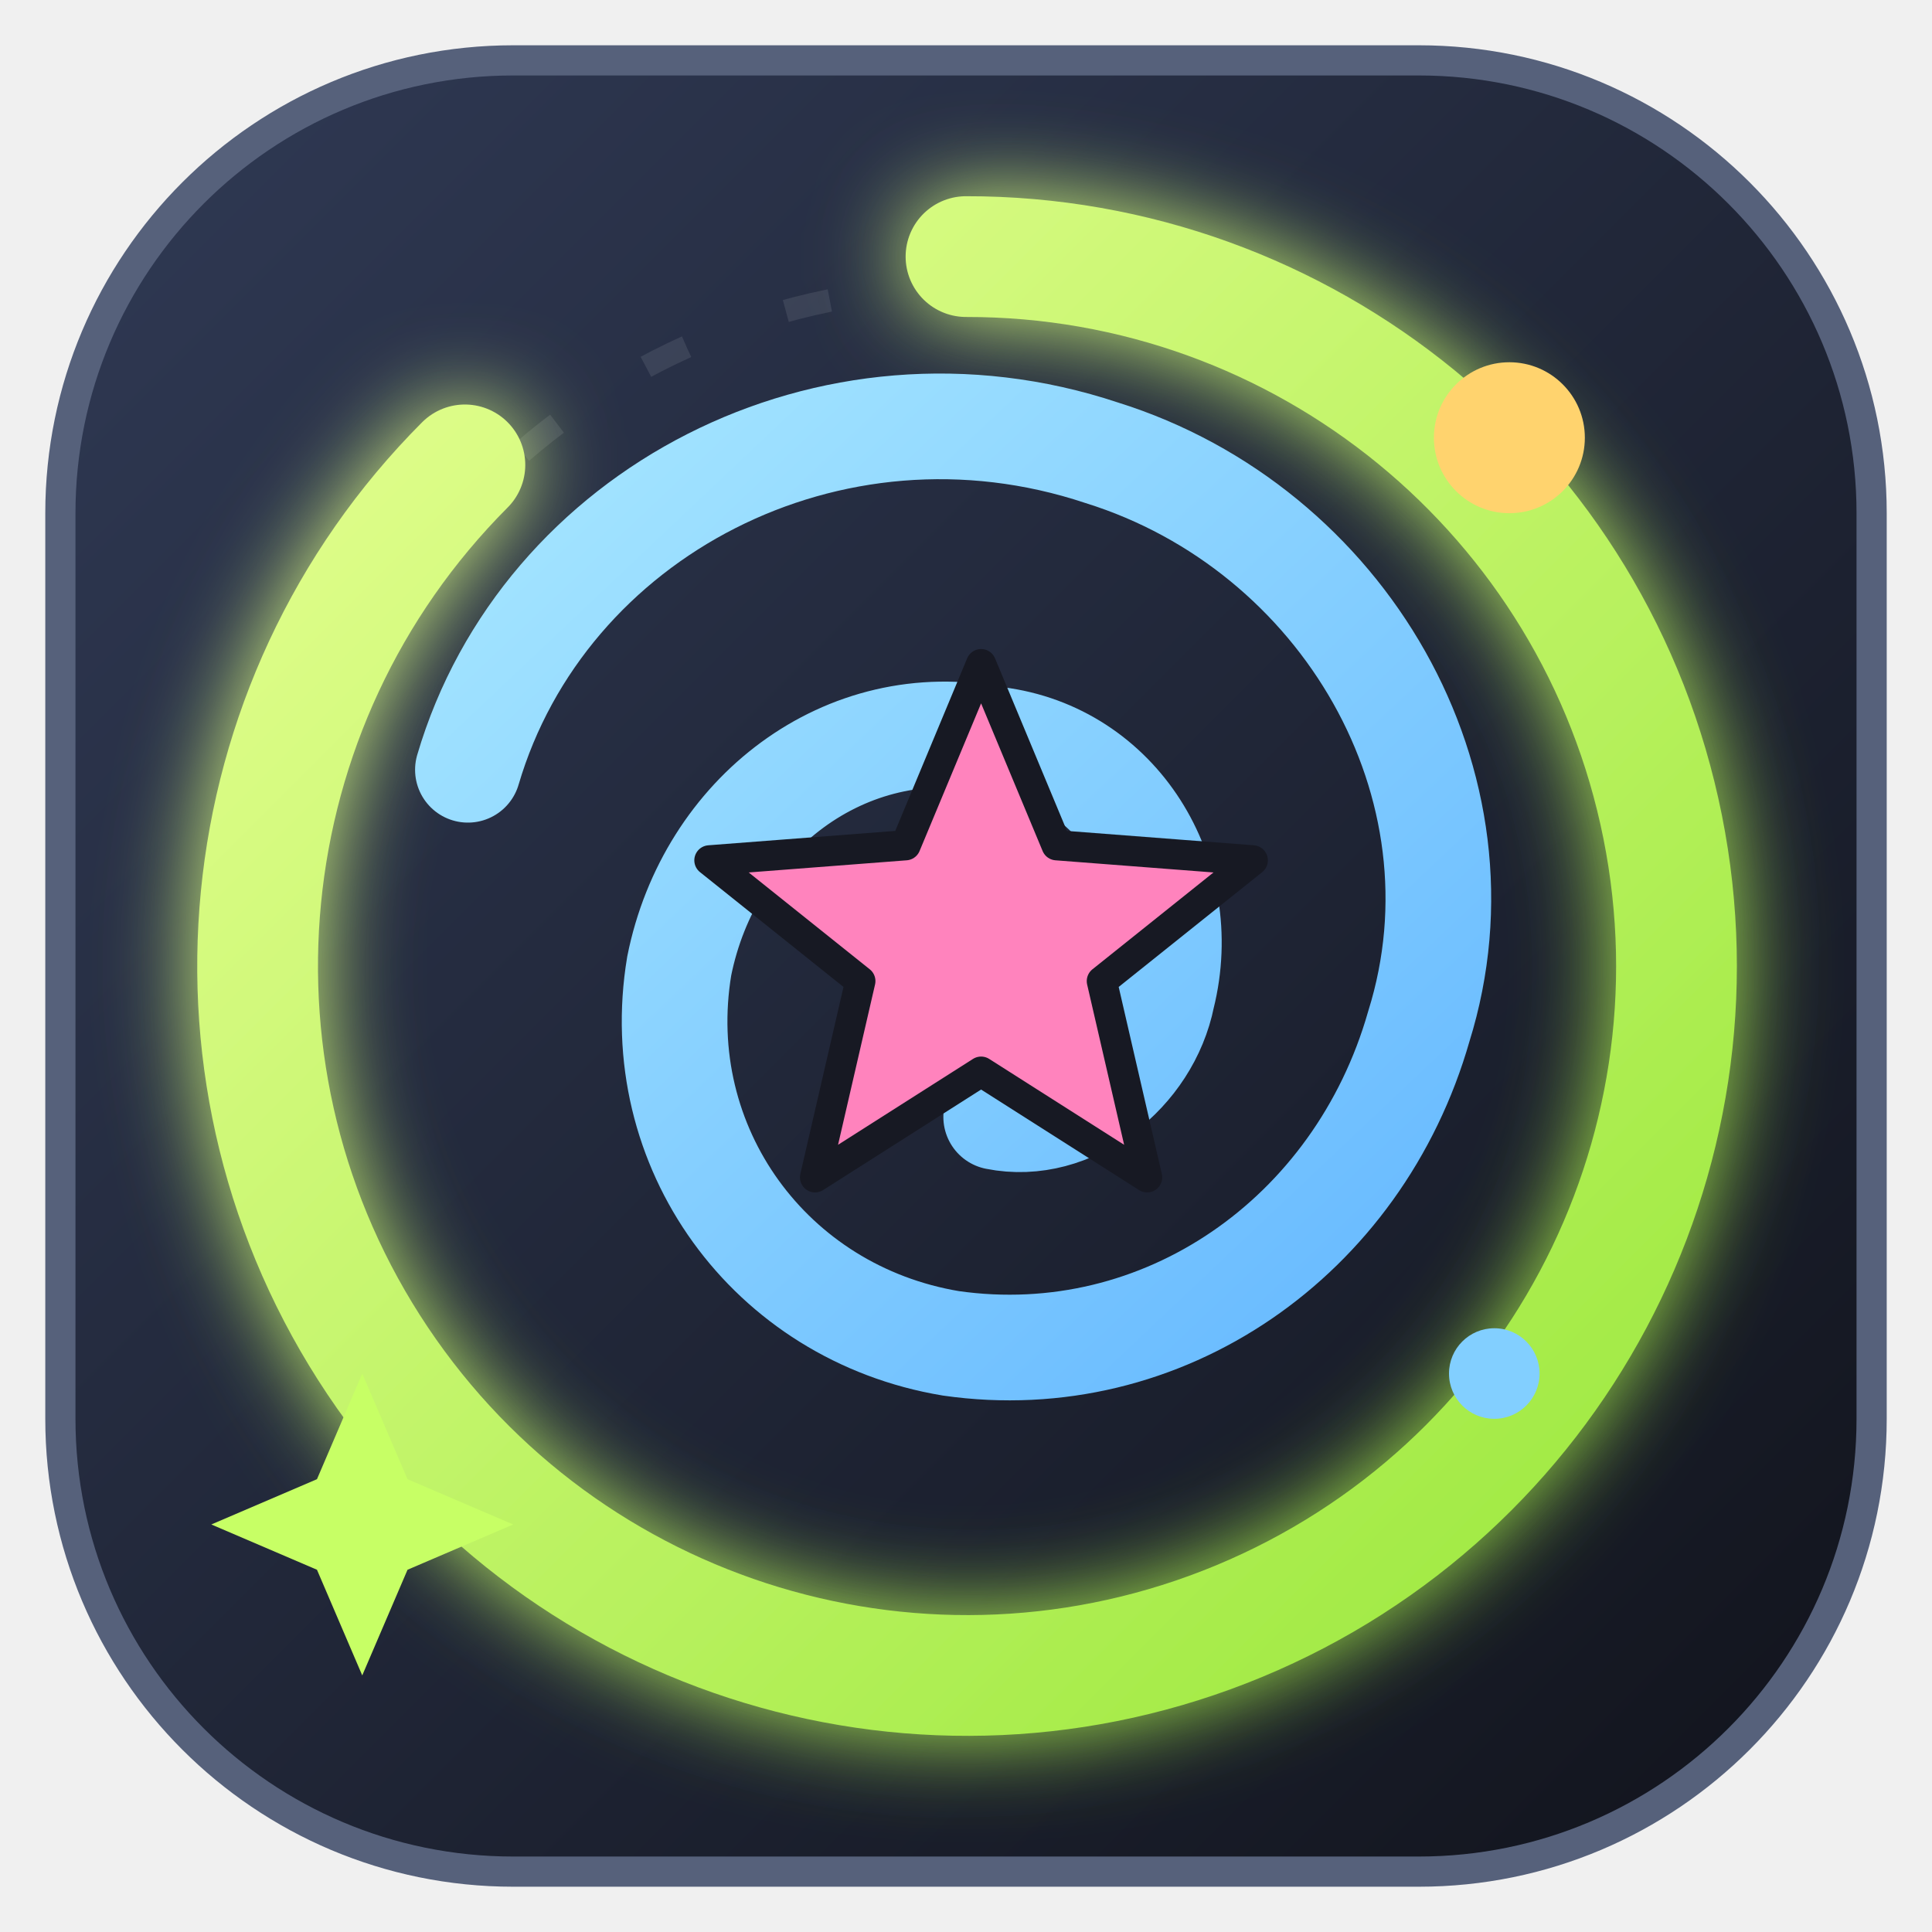
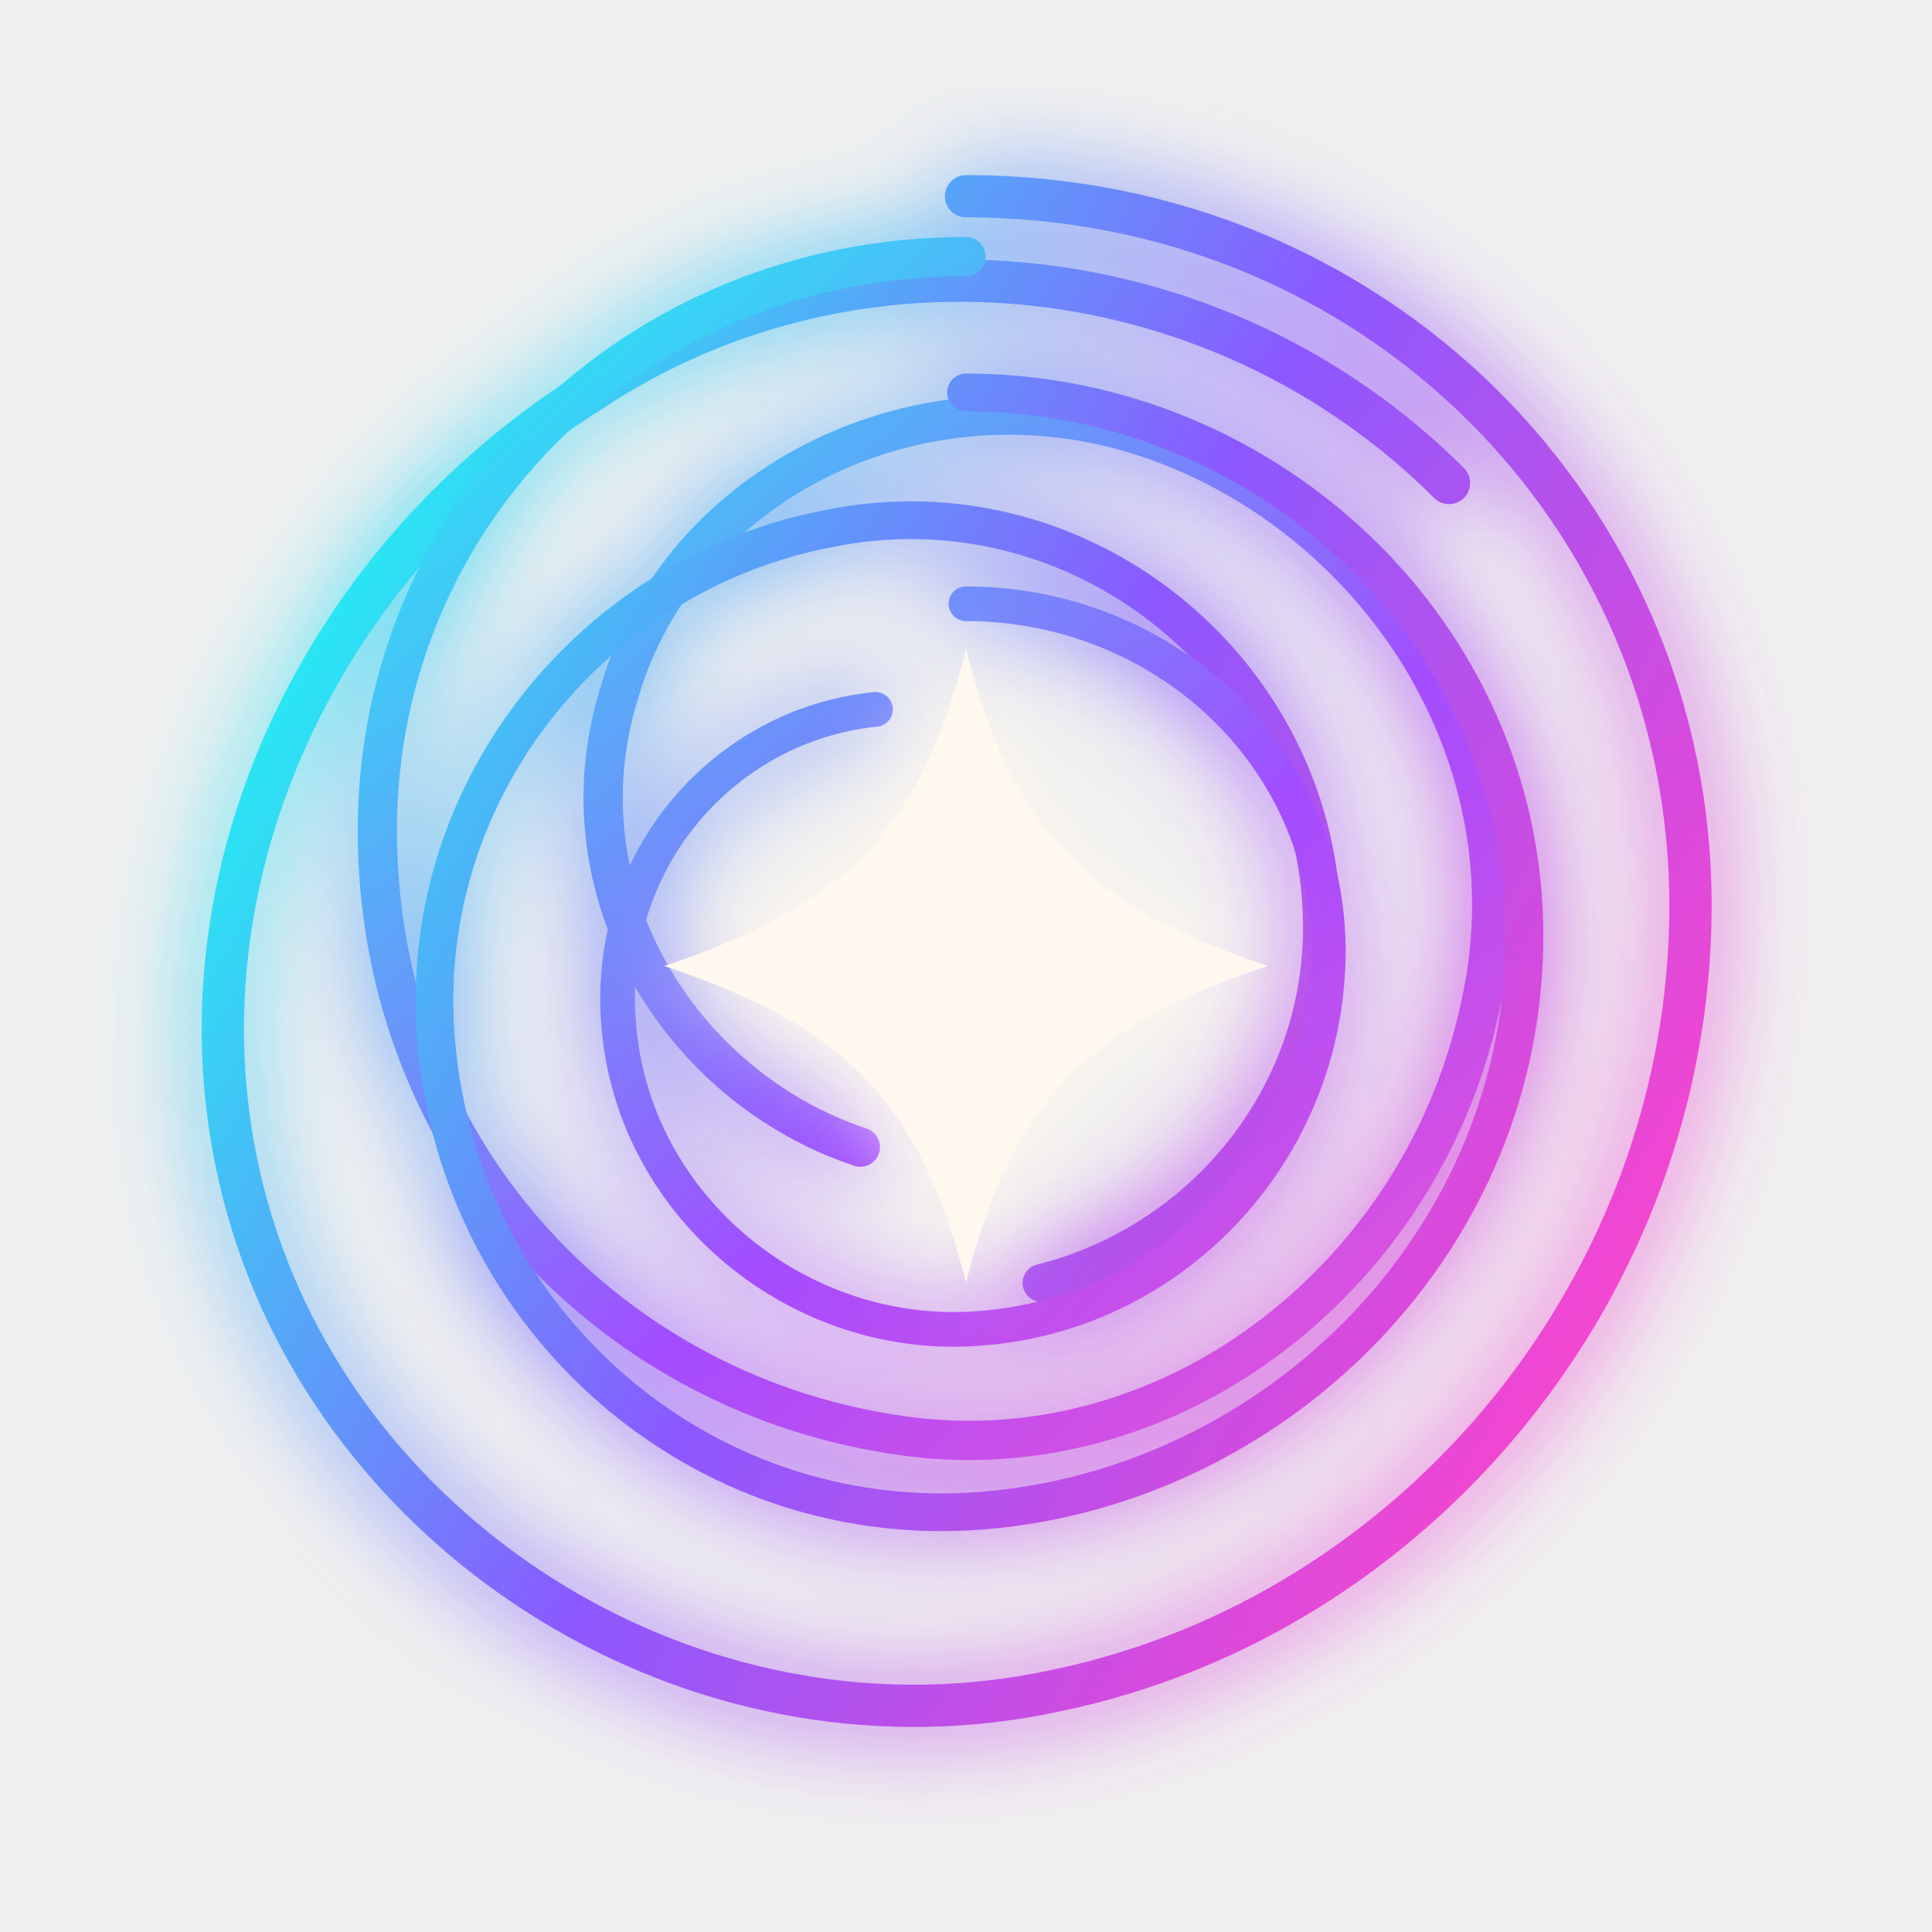
<svg xmlns="http://www.w3.org/2000/svg" viewBox="0 0 128 128" role="img" aria-labelledby="title desc">
  <defs>
-     <linearGradient id="bg" x1="0" y1="0" x2="1" y2="1">
-       <stop offset="0" stop-color="#303a55" />
-       <stop offset="1" stop-color="#11131b" />
+     <linearGradient id="swirl" x1="18" y1="38" x2="111" y2="91" gradientUnits="userSpaceOnUse">
+       <stop offset="0" stop-color="#20f4f2" />
+       <stop offset=".48" stop-color="#8b59ff" />
+       <stop offset="1" stop-color="#ff43cb" />
    </linearGradient>
-     <linearGradient id="lime" x1="0" y1="0" x2="1" y2="1">
-       <stop offset="0" stop-color="#e5ff91" />
-       <stop offset="1" stop-color="#9be83d" />
+     <linearGradient id="swirl2" x1="28" y1="25" x2="99" y2="105" gradientUnits="userSpaceOnUse">
+       <stop offset="0" stop-color="#27e9f4" />
+       <stop offset=".55" stop-color="#a34dff" />
+       <stop offset="1" stop-color="#ff54c9" />
    </linearGradient>
-     <linearGradient id="blue" x1="0" y1="0" x2="1" y2="1">
-       <stop offset="0" stop-color="#a7e7ff" />
-       <stop offset="1" stop-color="#65b8ff" />
-     </linearGradient>
-     <filter id="glow" x="-50%" y="-50%" width="200%" height="200%">
-       <feGaussianBlur stdDeviation="3" result="blur" />
+     <filter id="neon" x="-60%" y="-60%" width="220%" height="220%">
+       <feGaussianBlur stdDeviation="3.2" result="blur" />
      <feMerge>
        <feMergeNode in="blur" />
        <feMergeNode in="SourceGraphic" />
      </feMerge>
    </filter>
  </defs>
-   <rect x="4" y="4" width="120" height="120" rx="30" fill="url(#bg)" stroke="#56617b" stroke-width="2" />
-   <circle cx="64" cy="64" r="45" fill="none" stroke="#ffffff" stroke-opacity=".09" stroke-width="1.5" stroke-dasharray="3 7" />
-   <path d="M64 17a47 47 0 1 1-33.2 13.8" fill="none" stroke="url(#lime)" stroke-width="8" stroke-linecap="round" filter="url(#glow)" />
-   <path d="M31 51c5-17 24-27 42-21 16 5 26 22 21 38-4 14-17 23-31 21-12-2-20-13-18-25 2-10 11-17 21-15 8 1 13 9 11 17-1 5-6 9-11 8" fill="none" stroke="url(#blue)" stroke-width="7" stroke-linecap="round" />
-   <path d="M65 44l5 12 13 1-10 8 3 13-11-7-11 7 3-13-10-8 13-1z" fill="#ff83bd" stroke="#171923" stroke-width="2" stroke-linejoin="round" />
-   <circle cx="100" cy="29" r="5" fill="#ffd36e" />
-   <path d="M24 91l3 7 7 3-7 3-3 7-3-7-7-3 7-3z" fill="#c7ff65" />
-   <circle cx="99" cy="91" r="3" fill="#82cfff" />
+   <g fill="none" stroke-linecap="round" stroke-linejoin="round" filter="url(#neon)">
+     <path d="M64 13 C91 13 112 34 112 60 C112 85 94 107 70 112 C47 117 24 103 17 82 C10 61 20 38 39 26 C57 14 81 17 96 32" stroke="url(#swirl)" stroke-width="2.8" />
+     <path d="M64 17 C42 17 25 34 25 55 C25 76 40 92 59 95 C77 98 94 85 98 67 C102 50 91 34 76 29 C61 24 45 32 41 46 C37 59 45 72 57 76" stroke="url(#swirl2)" stroke-width="2.6" />
+     <path d="M64 26 C84 26 101 42 101 62 C101 82 85 98 66 100 C47 102 31 88 29 70 C27 53 39 38 55 35 C70 32 84 42 87 56 C90 70 81 82 69 85" stroke="url(#swirl)" stroke-width="2.5" />
+     <path d="M64 40 C77 40 88 50 88 63 C88 76 78 87 65 88 C53 89 42 80 41 68 C40 57 48 48 58 47" stroke="url(#swirl2)" stroke-width="2.3" />
+   </g>
+   <path d="M64 43 C67 55 72 60 84 64 C72 68 67 73 64 85 C61 73 56 68 44 64 C56 60 61 55 64 43Z" fill="#fff8ef" filter="url(#neon)" />
</svg>
